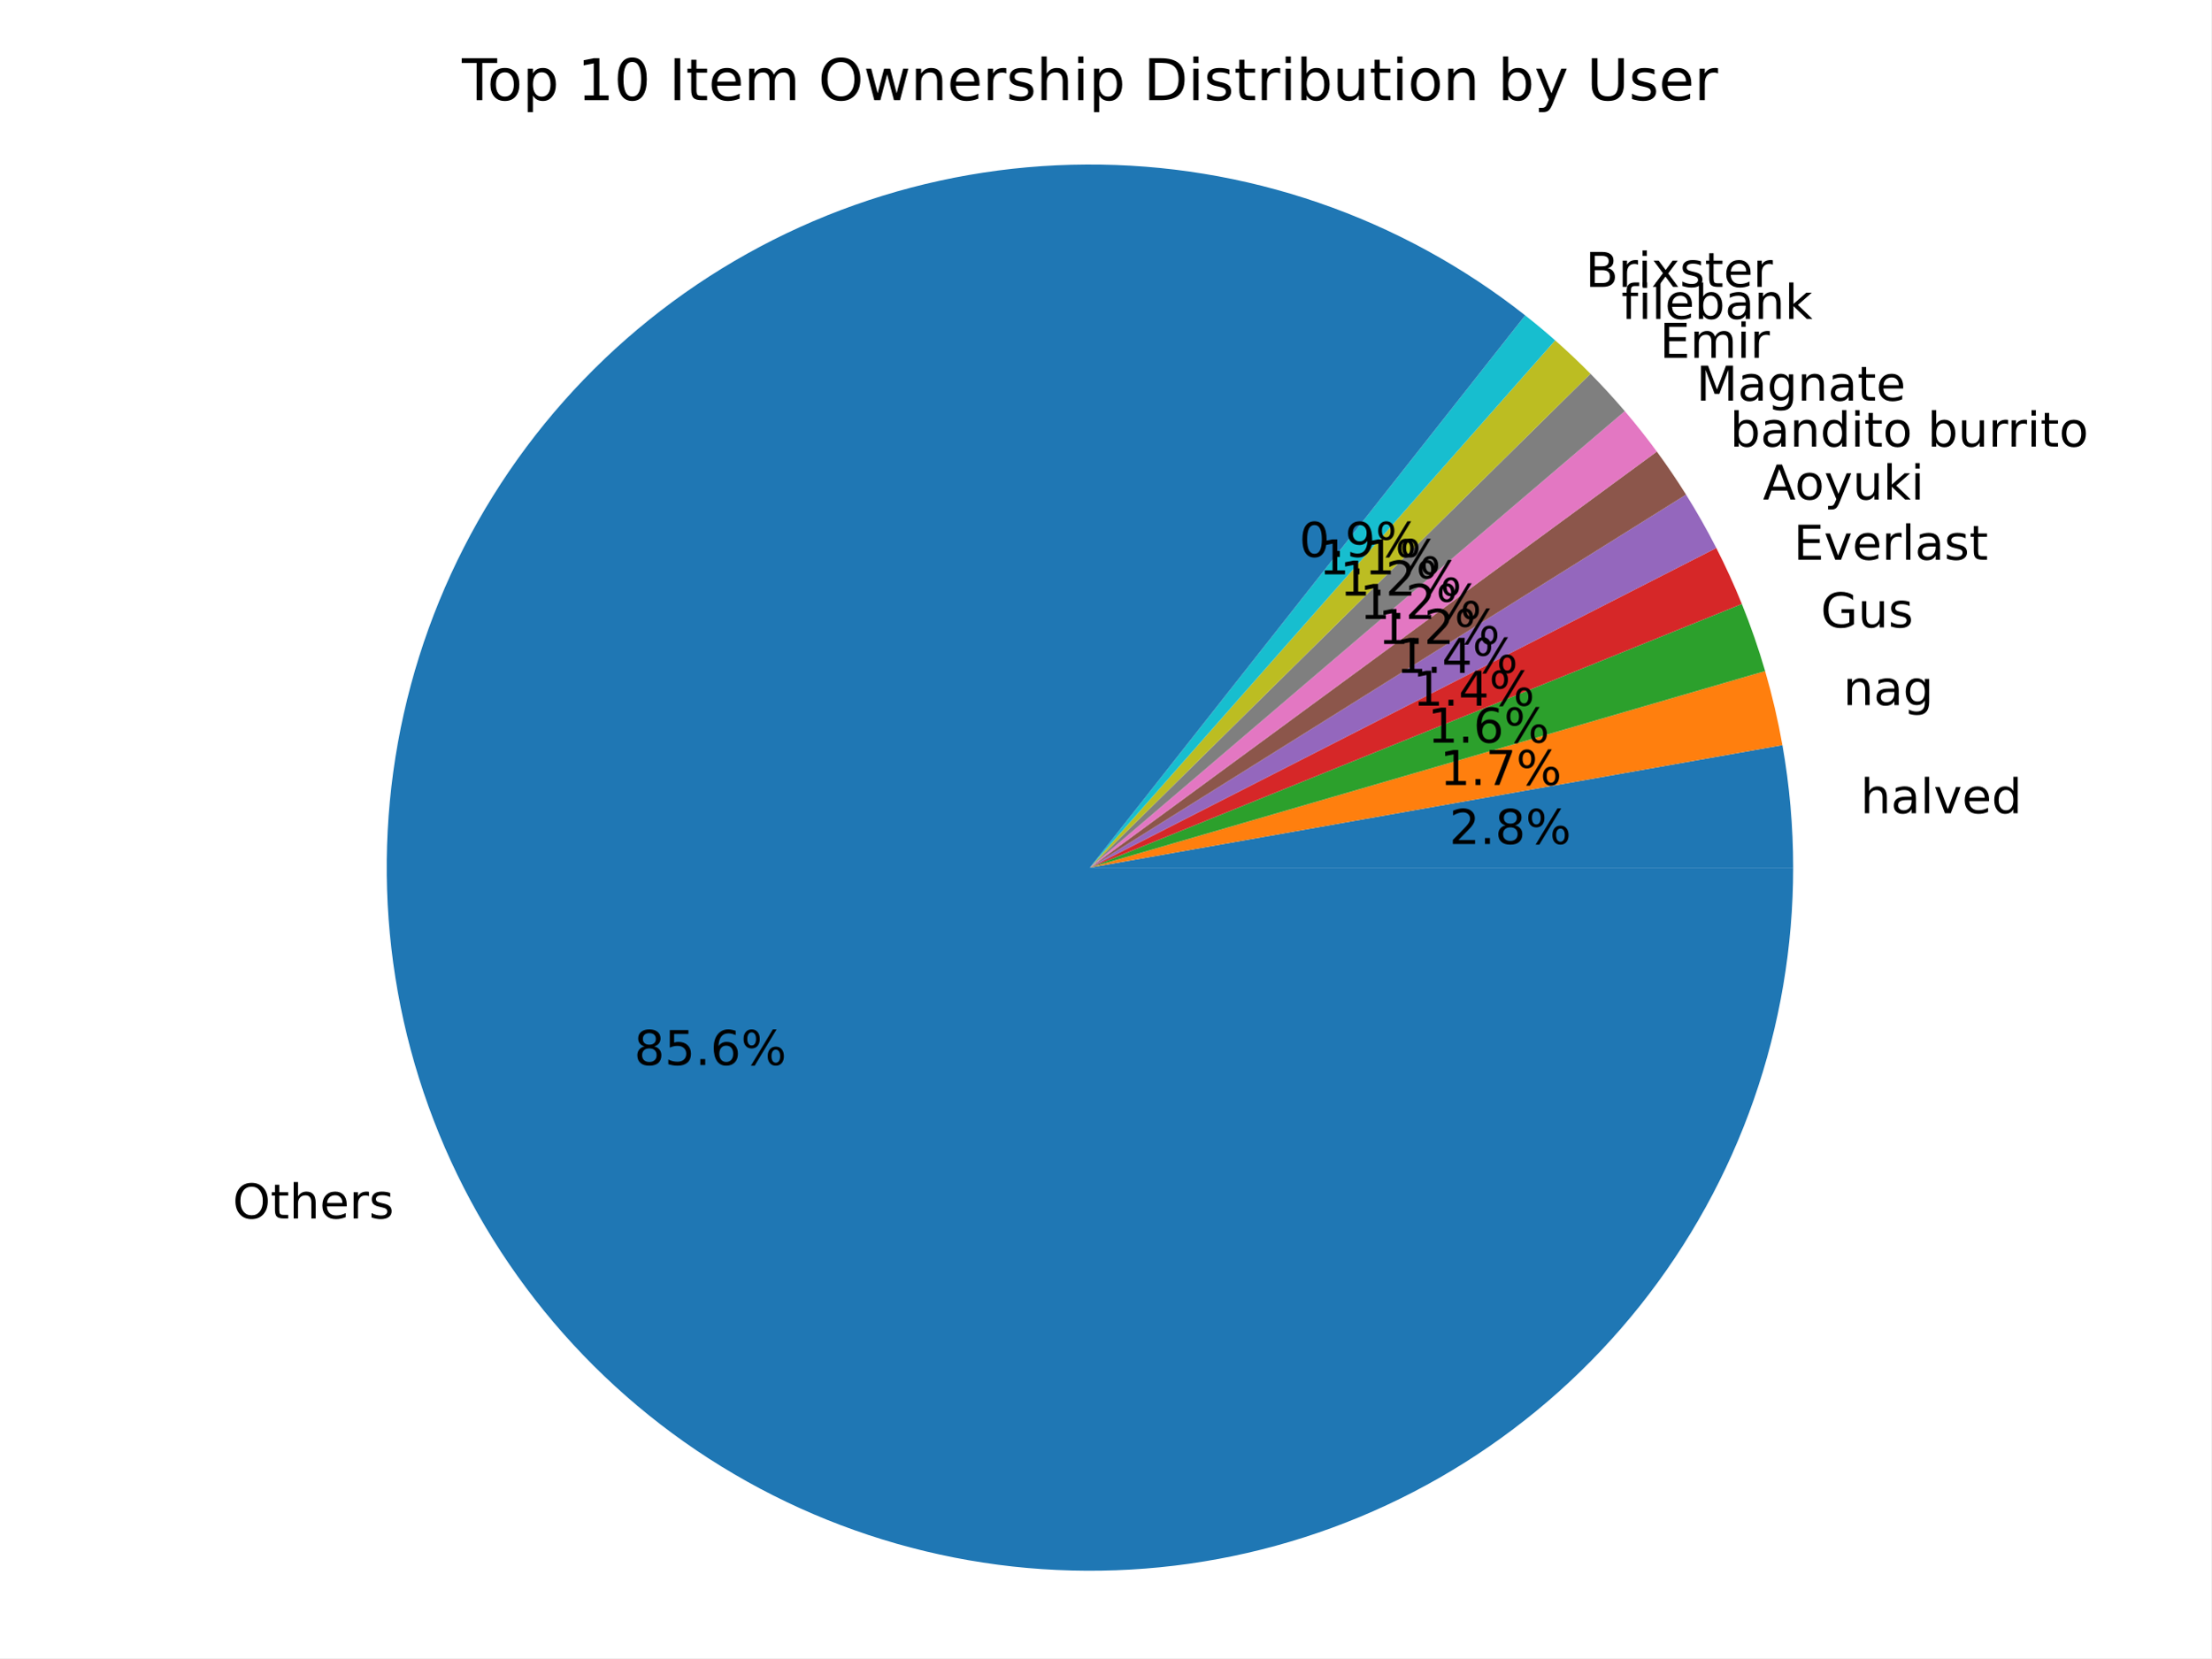
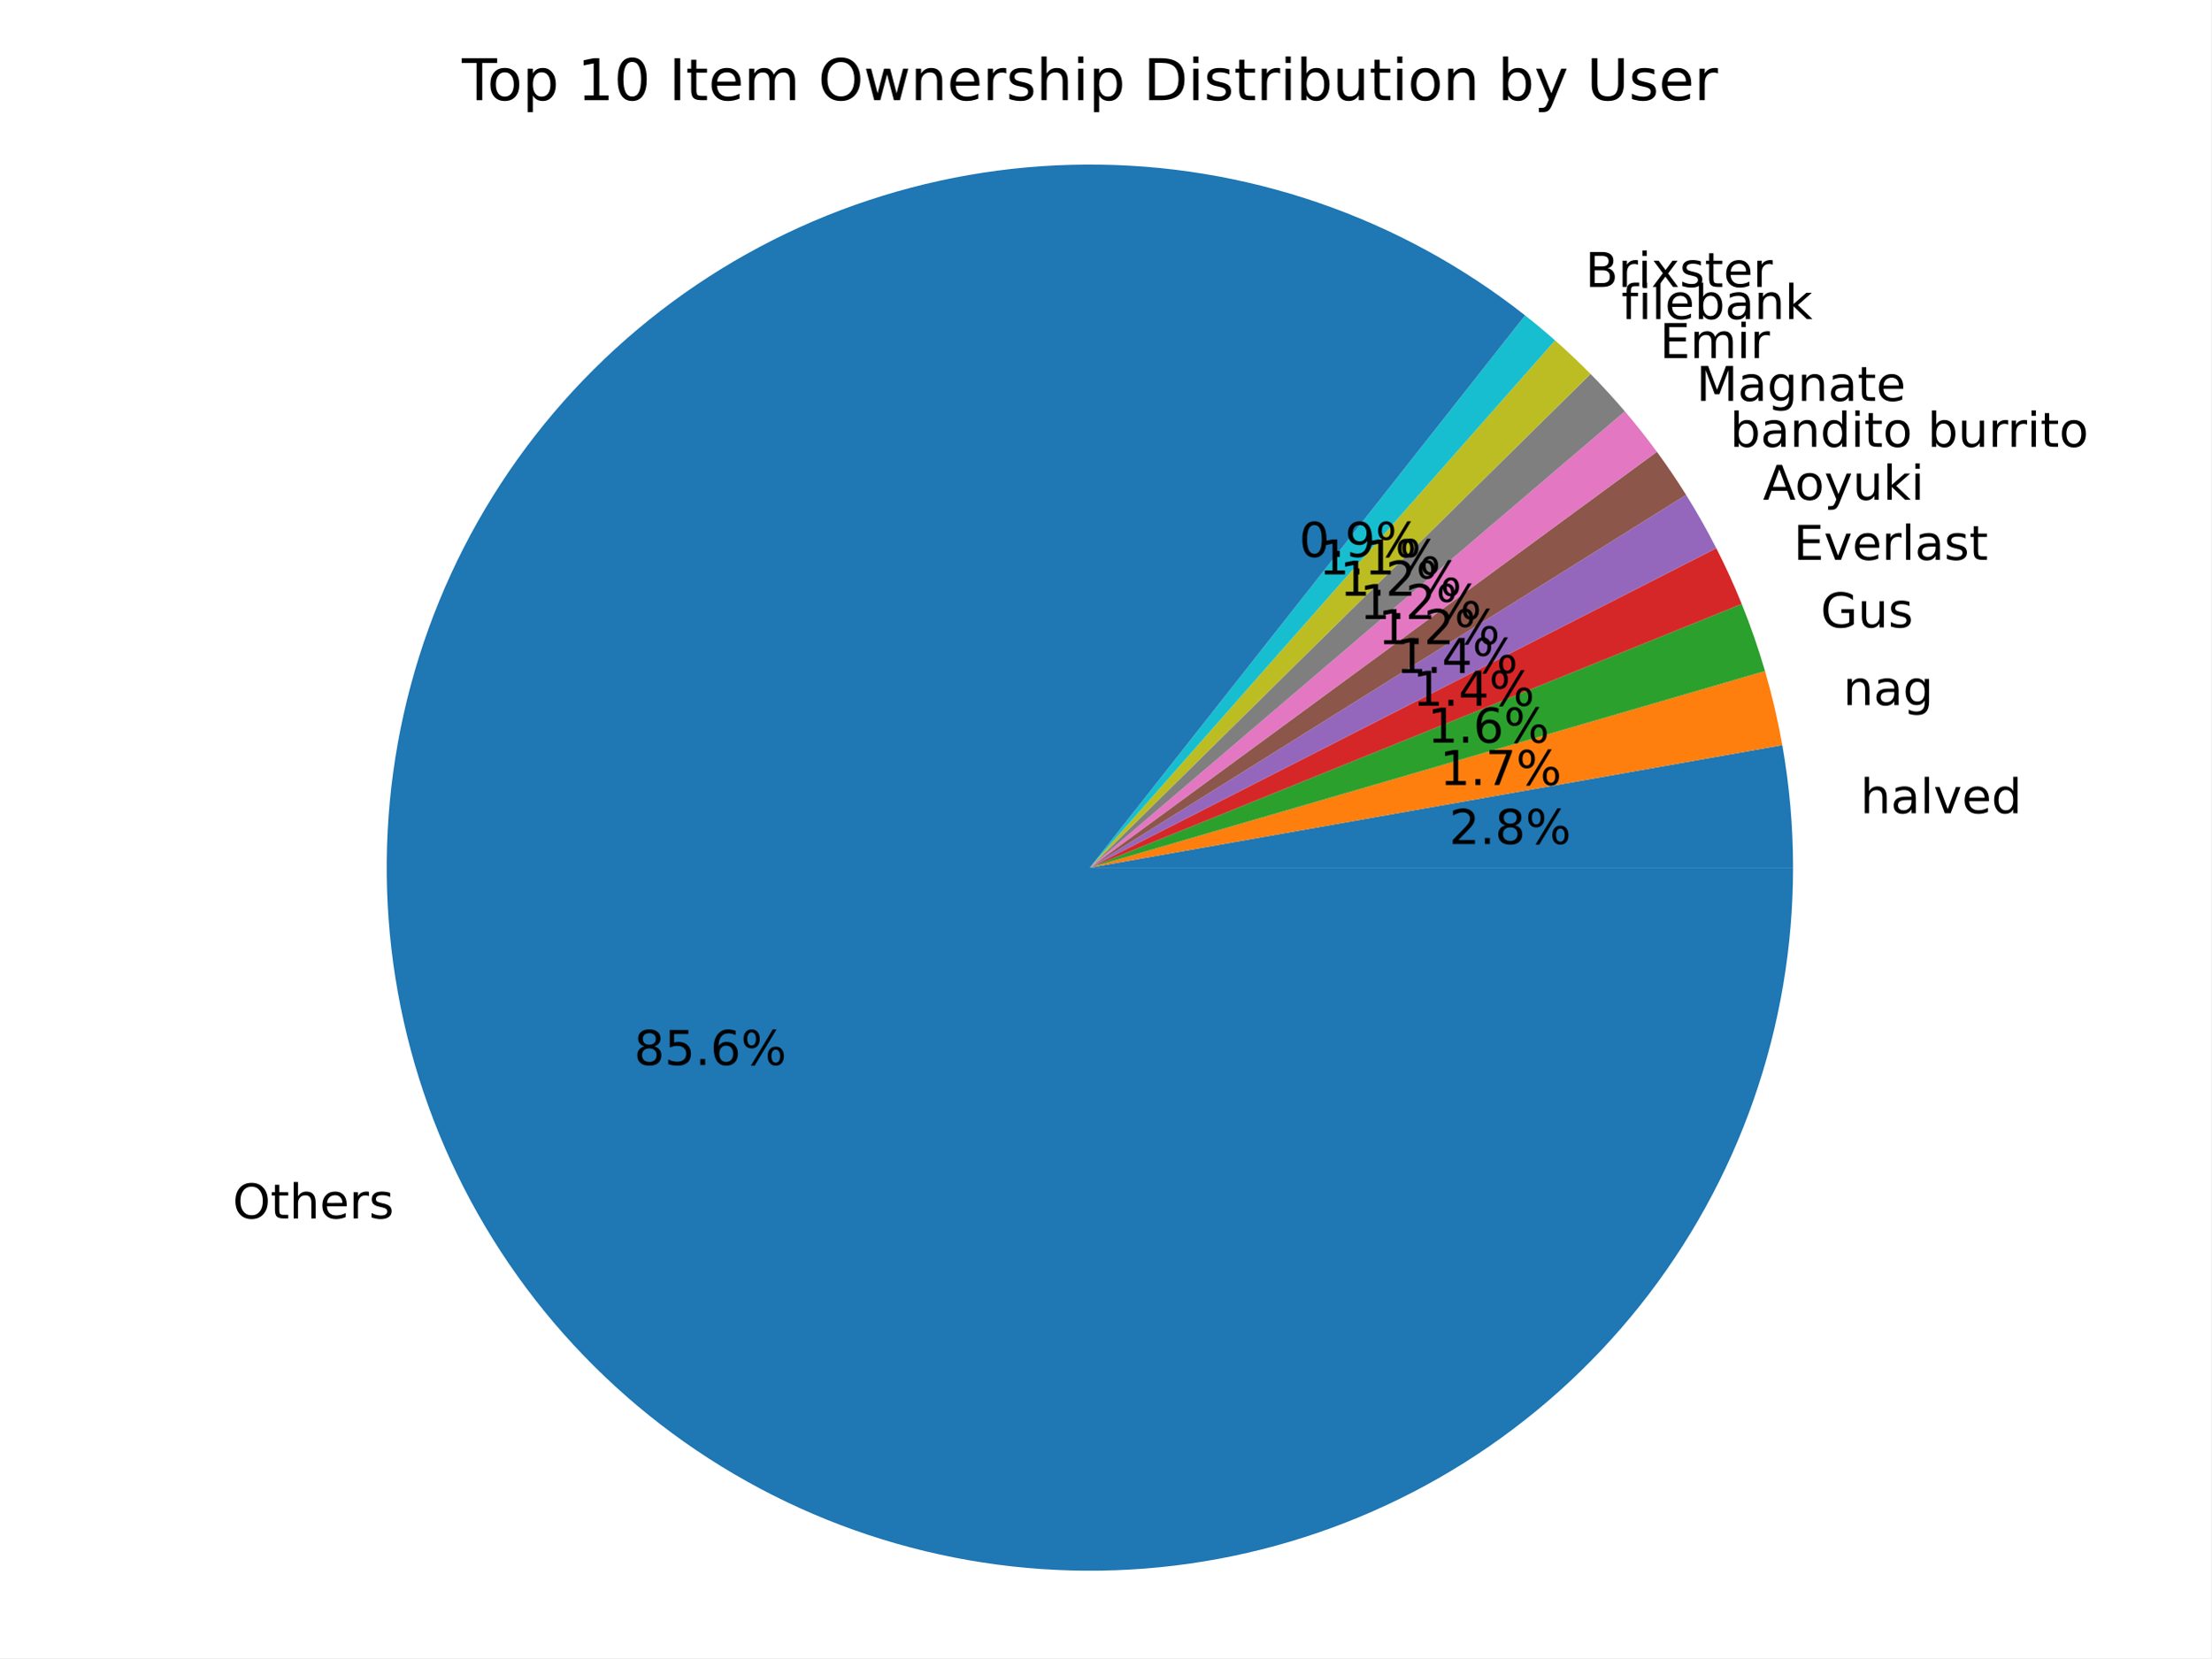
<svg xmlns="http://www.w3.org/2000/svg" xmlns:xlink="http://www.w3.org/1999/xlink" width="460.8pt" height="345.6pt" viewBox="0 0 460.8 345.6" version="1.1">
  <defs>
    <style type="text/css">*{stroke-linejoin: round; stroke-linecap: butt}</style>
  </defs>
  <g id="figure_1">
    <g id="patch_1">
      <path d="M 0 345.6  L 460.8 345.6  L 460.8 0  L 0 0  z " style="fill: #ffffff" />
    </g>
    <g id="axes_1">
      <g id="patch_2">
-         <path d="M 373.702 180.84  C 373.702 176.562 373.514 172.285 373.14 168.023  C 372.766 163.762 372.205 159.518 371.46 155.305  L 227.145 180.84  z " style="fill: #1f77b4" />
+         <path d="M 373.679 180.84  C 373.679 176.562 373.492 172.286 373.118 168.024  C 372.744 163.763 372.183 159.519 371.438 155.307  L 227.132 180.84  z " style="fill: #1f77b4" />
      </g>
      <g id="patch_3">
-         <path d="M 371.46 155.305  C 370.999 152.702 370.469 150.112 369.868 147.538  C 369.267 144.964 368.597 142.407 367.858 139.869  L 227.145 180.84  z " style="fill: #ff7f0e" />
+         <path d="M 371.438 155.307  C 370.977 152.704 370.446 150.114 369.846 147.54  C 369.245 144.966 368.575 142.409 367.836 139.871  L 227.132 180.84  z " style="fill: #ff7f0e" />
      </g>
      <g id="patch_4">
-         <path d="M 367.858 139.869  C 367.168 137.498 366.418 135.145 365.608 132.812  C 364.799 130.479 363.931 128.167 363.005 125.878  L 227.145 180.84  z " style="fill: #2ca02c" />
+         <path d="M 367.836 139.871  C 367.146 137.501 366.396 135.148 365.587 132.815  C 364.778 130.482 363.91 128.17 362.984 125.881  L 227.132 180.84  z " style="fill: #2ca02c" />
      </g>
      <g id="patch_5">
-         <path d="M 363.005 125.878  C 362.203 123.895 361.358 121.93 360.469 119.984  C 359.581 118.038 358.651 116.112 357.678 114.207  L 227.145 180.84  z " style="fill: #d62728" />
+         <path d="M 362.984 125.881  C 362.185 123.907 361.343 121.95 360.459 120.012  C 359.575 118.074 358.648 116.155 357.681 114.258  L 227.132 180.84  z " style="fill: #d62728" />
      </g>
      <g id="patch_6">
-         <path d="M 357.678 114.207  C 356.71 112.31 355.7 110.434 354.65 108.581  C 353.599 106.727 352.509 104.897 351.379 103.091  L 227.145 180.84  z " style="fill: #9467bd" />
+         <path d="M 357.681 114.258  C 356.713 112.36 355.704 110.484 354.654 108.63  C 353.605 106.777 352.515 104.946 351.385 103.14  L 227.132 180.84  z " style="fill: #9467bd" />
      </g>
      <g id="patch_7">
-         <path d="M 351.379 103.091  C 350.419 101.558 349.431 100.043 348.416 98.547  C 347.401 97.05 346.357 95.573 345.287 94.115  L 227.145 180.84  z " style="fill: #8c564b" />
+         <path d="M 351.385 103.14  C 350.427 101.607 349.439 100.092 348.425 98.595  C 347.41 97.098 346.367 95.62 345.298 94.162  L 227.132 180.84  z " style="fill: #8c564b" />
      </g>
      <g id="patch_8">
-         <path d="M 345.287 94.115  C 344.227 92.671 343.141 91.247 342.029 89.843  C 340.917 88.439 339.779 87.055 338.616 85.693  L 227.145 180.84  z " style="fill: #e377c2" />
+         <path d="M 345.298 94.162  C 344.238 92.718 343.153 91.294 342.041 89.889  C 340.929 88.485 339.792 87.101 338.63 85.738  L 227.132 180.84  z " style="fill: #e377c2" />
      </g>
      <g id="patch_9">
-         <path d="M 338.616 85.693  C 337.47 84.35 336.3 83.029 335.107 81.729  C 333.913 80.428 332.696 79.15 331.456 77.894  L 227.145 180.84  z " style="fill: #7f7f7f" />
+         <path d="M 338.63 85.738  C 337.485 84.396 336.315 83.074 335.122 81.773  C 333.929 80.473 332.713 79.194 331.473 77.937  L 227.132 180.84  z " style="fill: #7f7f7f" />
      </g>
      <g id="patch_10">
-         <path d="M 331.456 77.894  C 330.272 76.693 329.066 75.513 327.84 74.354  C 326.615 73.195 325.369 72.058 324.105 70.942  L 227.145 180.84  z " style="fill: #bcbd22" />
+         <path d="M 331.473 77.937  C 330.283 76.73 329.072 75.544 327.84 74.379  C 326.608 73.214 325.357 72.07 324.085 70.948  L 227.132 180.84  z " style="fill: #bcbd22" />
      </g>
      <g id="patch_11">
-         <path d="M 324.105 70.942  C 323.087 70.044 322.058 69.161 321.016 68.292  C 319.975 67.424 318.921 66.569 317.856 65.73  L 227.145 180.84  z " style="fill: #17becf" />
+         <path d="M 324.085 70.948  C 323.068 70.051 322.039 69.168 320.997 68.299  C 319.956 67.431 318.902 66.576 317.837 65.737  L 227.132 180.84  z " style="fill: #17becf" />
      </g>
      <g id="patch_12">
-         <path d="M 317.856 65.73  C 304.924 55.539 290.367 47.6 274.797 42.247  C 259.227 36.893 242.866 34.202 226.402 34.285  C 209.938 34.369 193.604 37.226 178.09 42.737  C 162.575 48.248 148.099 56.335 135.271 66.656  C 122.444 76.977 111.447 89.387 102.743 103.362  C 94.039 117.338 87.752 132.681 84.146 148.746  C 80.54 164.811 79.668 181.369 81.565 197.724  C 83.461 214.079 88.101 229.998 95.287 244.811  C 102.474 259.624 112.106 273.121 123.777 284.734  C 135.449 296.346 148.994 305.909 163.844 313.021  C 178.693 320.132 194.636 324.691 211 326.504  C 227.364 328.318 243.918 327.361 259.964 323.675  C 276.01 319.988 291.321 313.623 305.253 304.848  C 319.184 296.073 331.538 285.013 341.794 272.133  C 352.05 259.253 360.063 244.737 365.495 229.194  C 370.927 213.652 373.702 197.304 373.702 180.84  L 227.145 180.84  z " style="fill: #1f77b4" />
+         <path d="M 317.837 65.737  C 304.906 55.547 290.35 47.608 274.781 42.255  C 259.212 36.902 242.852 34.211 226.389 34.294  C 209.925 34.378 193.593 37.235 178.079 42.746  C 162.566 48.257 148.091 56.342 135.264 66.663  C 122.437 76.984 111.44 89.392 102.737 103.367  C 94.033 117.342 87.747 132.684 84.142 148.748  C 80.536 164.812 79.664 181.369 81.56 197.723  C 83.457 214.077 88.096 229.995 95.282 244.807  C 102.468 259.619 112.099 273.115 123.77 284.727  C 135.441 296.339 148.986 305.902 163.835 313.013  C 178.683 320.124 194.624 324.682 210.988 326.495  C 227.351 328.309 243.903 327.352 259.949 323.666  C 275.994 319.979 291.304 313.615 305.235 304.84  C 319.165 296.066 331.518 285.007 341.773 272.128  C 352.029 259.249 360.041 244.733 365.473 229.191  C 370.905 213.65 373.679 197.303 373.679 180.84  L 227.132 180.84  z " style="fill: #1f77b4" />
      </g>
      <g id="matplotlib.axis_1" />
      <g id="matplotlib.axis_2" />
      <g id="text_1">
-         <g transform="translate(387.7396 169.5012) scale(0.1 -0.1)">
+         <g transform="translate(387.7164 169.5021) scale(0.1 -0.1)">
          <defs>
            <path id="DejaVuSans-68" d="M 3513 2113  L 3513 0  L 2938 0  L 2938 2094  Q 2938 2591 2744 2837  Q 2550 3084 2163 3084  Q 1697 3084 1428 2787  Q 1159 2491 1159 1978  L 1159 0  L 581 0  L 581 4863  L 1159 4863  L 1159 2956  Q 1366 3272 1645 3428  Q 1925 3584 2291 3584  Q 2894 3584 3203 3211  Q 3513 2838 3513 2113  z " transform="scale(0.015625)" />
            <path id="DejaVuSans-61" d="M 2194 1759  Q 1497 1759 1228 1600  Q 959 1441 959 1056  Q 959 750 1161 570  Q 1363 391 1709 391  Q 2188 391 2477 730  Q 2766 1069 2766 1631  L 2766 1759  L 2194 1759  z M 3341 1997  L 3341 0  L 2766 0  L 2766 531  Q 2569 213 2275 61  Q 1981 -91 1556 -91  Q 1019 -91 701 211  Q 384 513 384 1019  Q 384 1609 779 1909  Q 1175 2209 1959 2209  L 2766 2209  L 2766 2266  Q 2766 2663 2505 2880  Q 2244 3097 1772 3097  Q 1472 3097 1187 3025  Q 903 2953 641 2809  L 641 3341  Q 956 3463 1253 3523  Q 1550 3584 1831 3584  Q 2591 3584 2966 3190  Q 3341 2797 3341 1997  z " transform="scale(0.015625)" />
            <path id="DejaVuSans-6c" d="M 603 4863  L 1178 4863  L 1178 0  L 603 0  L 603 4863  z " transform="scale(0.015625)" />
            <path id="DejaVuSans-76" d="M 191 3500  L 800 3500  L 1894 563  L 2988 3500  L 3597 3500  L 2284 0  L 1503 0  L 191 3500  z " transform="scale(0.015625)" />
            <path id="DejaVuSans-65" d="M 3597 1894  L 3597 1613  L 953 1613  Q 991 1019 1311 708  Q 1631 397 2203 397  Q 2534 397 2845 478  Q 3156 559 3463 722  L 3463 178  Q 3153 47 2828 -22  Q 2503 -91 2169 -91  Q 1331 -91 842 396  Q 353 884 353 1716  Q 353 2575 817 3079  Q 1281 3584 2069 3584  Q 2775 3584 3186 3129  Q 3597 2675 3597 1894  z M 3022 2063  Q 3016 2534 2758 2815  Q 2500 3097 2075 3097  Q 1594 3097 1305 2825  Q 1016 2553 972 2059  L 3022 2063  z " transform="scale(0.015625)" />
            <path id="DejaVuSans-64" d="M 2906 2969  L 2906 4863  L 3481 4863  L 3481 0  L 2906 0  L 2906 525  Q 2725 213 2448 61  Q 2172 -91 1784 -91  Q 1150 -91 751 415  Q 353 922 353 1747  Q 353 2572 751 3078  Q 1150 3584 1784 3584  Q 2172 3584 2448 3432  Q 2725 3281 2906 2969  z M 947 1747  Q 947 1113 1208 752  Q 1469 391 1925 391  Q 2381 391 2643 752  Q 2906 1113 2906 1747  Q 2906 2381 2643 2742  Q 2381 3103 1925 3103  Q 1469 3103 1208 2742  Q 947 2381 947 1747  z " transform="scale(0.015625)" />
          </defs>
          <use xlink:href="#DejaVuSans-68" />
          <use xlink:href="#DejaVuSans-61" transform="translate(63.37891 0)" />
          <use xlink:href="#DejaVuSans-6c" transform="translate(124.6582 0)" />
          <use xlink:href="#DejaVuSans-76" transform="translate(152.4414 0)" />
          <use xlink:href="#DejaVuSans-65" transform="translate(211.6211 0)" />
          <use xlink:href="#DejaVuSans-64" transform="translate(273.1445 0)" />
        </g>
      </g>
      <g id="text_2">
-         <g transform="translate(302.0398 175.9095) scale(0.1 -0.1)">
+         <g transform="translate(302.0211 175.9099) scale(0.1 -0.1)">
          <defs>
            <path id="DejaVuSans-32" d="M 1228 531  L 3431 531  L 3431 0  L 469 0  L 469 531  Q 828 903 1448 1529  Q 2069 2156 2228 2338  Q 2531 2678 2651 2914  Q 2772 3150 2772 3378  Q 2772 3750 2511 3984  Q 2250 4219 1831 4219  Q 1534 4219 1204 4116  Q 875 4013 500 3803  L 500 4441  Q 881 4594 1212 4672  Q 1544 4750 1819 4750  Q 2544 4750 2975 4387  Q 3406 4025 3406 3419  Q 3406 3131 3298 2873  Q 3191 2616 2906 2266  Q 2828 2175 2409 1742  Q 1991 1309 1228 531  z " transform="scale(0.015625)" />
            <path id="DejaVuSans-2e" d="M 684 794  L 1344 794  L 1344 0  L 684 0  L 684 794  z " transform="scale(0.015625)" />
            <path id="DejaVuSans-38" d="M 2034 2216  Q 1584 2216 1326 1975  Q 1069 1734 1069 1313  Q 1069 891 1326 650  Q 1584 409 2034 409  Q 2484 409 2743 651  Q 3003 894 3003 1313  Q 3003 1734 2745 1975  Q 2488 2216 2034 2216  z M 1403 2484  Q 997 2584 770 2862  Q 544 3141 544 3541  Q 544 4100 942 4425  Q 1341 4750 2034 4750  Q 2731 4750 3128 4425  Q 3525 4100 3525 3541  Q 3525 3141 3298 2862  Q 3072 2584 2669 2484  Q 3125 2378 3379 2068  Q 3634 1759 3634 1313  Q 3634 634 3220 271  Q 2806 -91 2034 -91  Q 1263 -91 848 271  Q 434 634 434 1313  Q 434 1759 690 2068  Q 947 2378 1403 2484  z M 1172 3481  Q 1172 3119 1398 2916  Q 1625 2713 2034 2713  Q 2441 2713 2670 2916  Q 2900 3119 2900 3481  Q 2900 3844 2670 4047  Q 2441 4250 2034 4250  Q 1625 4250 1398 4047  Q 1172 3844 1172 3481  z " transform="scale(0.015625)" />
            <path id="DejaVuSans-25" d="M 4653 2053  Q 4381 2053 4226 1822  Q 4072 1591 4072 1178  Q 4072 772 4226 539  Q 4381 306 4653 306  Q 4919 306 5073 539  Q 5228 772 5228 1178  Q 5228 1588 5073 1820  Q 4919 2053 4653 2053  z M 4653 2450  Q 5147 2450 5437 2106  Q 5728 1763 5728 1178  Q 5728 594 5436 251  Q 5144 -91 4653 -91  Q 4153 -91 3862 251  Q 3572 594 3572 1178  Q 3572 1766 3864 2108  Q 4156 2450 4653 2450  z M 1428 4353  Q 1159 4353 1004 4120  Q 850 3888 850 3481  Q 850 3069 1003 2837  Q 1156 2606 1428 2606  Q 1700 2606 1854 2837  Q 2009 3069 2009 3481  Q 2009 3884 1853 4118  Q 1697 4353 1428 4353  z M 4250 4750  L 4750 4750  L 1831 -91  L 1331 -91  L 4250 4750  z M 1428 4750  Q 1922 4750 2215 4408  Q 2509 4066 2509 3481  Q 2509 2891 2217 2550  Q 1925 2209 1428 2209  Q 931 2209 642 2551  Q 353 2894 353 3481  Q 353 4063 643 4406  Q 934 4750 1428 4750  z " transform="scale(0.015625)" />
          </defs>
          <use xlink:href="#DejaVuSans-32" />
          <use xlink:href="#DejaVuSans-2e" transform="translate(63.62305 0)" />
          <use xlink:href="#DejaVuSans-38" transform="translate(95.41016 0)" />
          <use xlink:href="#DejaVuSans-25" transform="translate(159.0332 0)" />
        </g>
      </g>
      <g id="text_3">
-         <g transform="translate(384.1402 146.9675) scale(0.1 -0.1)">
+         <g transform="translate(384.1172 146.9698) scale(0.1 -0.1)">
          <defs>
            <path id="DejaVuSans-6e" d="M 3513 2113  L 3513 0  L 2938 0  L 2938 2094  Q 2938 2591 2744 2837  Q 2550 3084 2163 3084  Q 1697 3084 1428 2787  Q 1159 2491 1159 1978  L 1159 0  L 581 0  L 581 3500  L 1159 3500  L 1159 2956  Q 1366 3272 1645 3428  Q 1925 3584 2291 3584  Q 2894 3584 3203 3211  Q 3513 2838 3513 2113  z " transform="scale(0.015625)" />
            <path id="DejaVuSans-67" d="M 2906 1791  Q 2906 2416 2648 2759  Q 2391 3103 1925 3103  Q 1463 3103 1205 2759  Q 947 2416 947 1791  Q 947 1169 1205 825  Q 1463 481 1925 481  Q 2391 481 2648 825  Q 2906 1169 2906 1791  z M 3481 434  Q 3481 -459 3084 -895  Q 2688 -1331 1869 -1331  Q 1566 -1331 1297 -1286  Q 1028 -1241 775 -1147  L 775 -588  Q 1028 -725 1275 -790  Q 1522 -856 1778 -856  Q 2344 -856 2625 -561  Q 2906 -266 2906 331  L 2906 616  Q 2728 306 2450 153  Q 2172 0 1784 0  Q 1141 0 747 490  Q 353 981 353 1791  Q 353 2603 747 3093  Q 1141 3584 1784 3584  Q 2172 3584 2450 3431  Q 2728 3278 2906 2969  L 2906 3500  L 3481 3500  L 3481 434  z " transform="scale(0.015625)" />
          </defs>
          <use xlink:href="#DejaVuSans-6e" />
          <use xlink:href="#DejaVuSans-61" transform="translate(63.37891 0)" />
          <use xlink:href="#DejaVuSans-67" transform="translate(124.6582 0)" />
        </g>
      </g>
      <g id="text_4">
-         <g transform="translate(300.0765 163.6184) scale(0.1 -0.1)">
+         <g transform="translate(300.0579 163.6196) scale(0.1 -0.1)">
          <defs>
            <path id="DejaVuSans-31" d="M 794 531  L 1825 531  L 1825 4091  L 703 3866  L 703 4441  L 1819 4666  L 2450 4666  L 2450 531  L 3481 531  L 3481 0  L 794 0  L 794 531  z " transform="scale(0.015625)" />
            <path id="DejaVuSans-37" d="M 525 4666  L 3525 4666  L 3525 4397  L 1831 0  L 1172 0  L 2766 4134  L 525 4134  L 525 4666  z " transform="scale(0.015625)" />
          </defs>
          <use xlink:href="#DejaVuSans-31" />
          <use xlink:href="#DejaVuSans-2e" transform="translate(63.62305 0)" />
          <use xlink:href="#DejaVuSans-37" transform="translate(95.41016 0)" />
          <use xlink:href="#DejaVuSans-25" transform="translate(159.0332 0)" />
        </g>
      </g>
      <g id="text_5">
-         <g transform="translate(379.4548 130.7686) scale(0.1 -0.1)">
+         <g transform="translate(379.4322 130.7718) scale(0.1 -0.1)">
          <defs>
            <path id="DejaVuSans-47" d="M 3809 666  L 3809 1919  L 2778 1919  L 2778 2438  L 4434 2438  L 4434 434  Q 4069 175 3628 42  Q 3188 -91 2688 -91  Q 1594 -91 976 548  Q 359 1188 359 2328  Q 359 3472 976 4111  Q 1594 4750 2688 4750  Q 3144 4750 3555 4637  Q 3966 4525 4313 4306  L 4313 3634  Q 3963 3931 3569 4081  Q 3175 4231 2741 4231  Q 1884 4231 1454 3753  Q 1025 3275 1025 2328  Q 1025 1384 1454 906  Q 1884 428 2741 428  Q 3075 428 3337 486  Q 3600 544 3809 666  z " transform="scale(0.015625)" />
            <path id="DejaVuSans-75" d="M 544 1381  L 544 3500  L 1119 3500  L 1119 1403  Q 1119 906 1312 657  Q 1506 409 1894 409  Q 2359 409 2629 706  Q 2900 1003 2900 1516  L 2900 3500  L 3475 3500  L 3475 0  L 2900 0  L 2900 538  Q 2691 219 2414 64  Q 2138 -91 1772 -91  Q 1169 -91 856 284  Q 544 659 544 1381  z M 1991 3584  L 1991 3584  z " transform="scale(0.015625)" />
            <path id="DejaVuSans-73" d="M 2834 3397  L 2834 2853  Q 2591 2978 2328 3040  Q 2066 3103 1784 3103  Q 1356 3103 1142 2972  Q 928 2841 928 2578  Q 928 2378 1081 2264  Q 1234 2150 1697 2047  L 1894 2003  Q 2506 1872 2764 1633  Q 3022 1394 3022 966  Q 3022 478 2636 193  Q 2250 -91 1575 -91  Q 1294 -91 989 -36  Q 684 19 347 128  L 347 722  Q 666 556 975 473  Q 1284 391 1588 391  Q 1994 391 2212 530  Q 2431 669 2431 922  Q 2431 1156 2273 1281  Q 2116 1406 1581 1522  L 1381 1569  Q 847 1681 609 1914  Q 372 2147 372 2553  Q 372 3047 722 3315  Q 1072 3584 1716 3584  Q 2034 3584 2315 3537  Q 2597 3491 2834 3397  z " transform="scale(0.015625)" />
          </defs>
          <use xlink:href="#DejaVuSans-47" />
          <use xlink:href="#DejaVuSans-75" transform="translate(77.49023 0)" />
          <use xlink:href="#DejaVuSans-73" transform="translate(140.8691 0)" />
        </g>
      </g>
      <g id="text_6">
-         <g transform="translate(297.5208 154.7826) scale(0.1 -0.1)">
+         <g transform="translate(297.5024 154.7843) scale(0.1 -0.1)">
          <defs>
            <path id="DejaVuSans-36" d="M 2113 2584  Q 1688 2584 1439 2293  Q 1191 2003 1191 1497  Q 1191 994 1439 701  Q 1688 409 2113 409  Q 2538 409 2786 701  Q 3034 994 3034 1497  Q 3034 2003 2786 2293  Q 2538 2584 2113 2584  z M 3366 4563  L 3366 3988  Q 3128 4100 2886 4159  Q 2644 4219 2406 4219  Q 1781 4219 1451 3797  Q 1122 3375 1075 2522  Q 1259 2794 1537 2939  Q 1816 3084 2150 3084  Q 2853 3084 3261 2657  Q 3669 2231 3669 1497  Q 3669 778 3244 343  Q 2819 -91 2113 -91  Q 1303 -91 875 529  Q 447 1150 447 2328  Q 447 3434 972 4092  Q 1497 4750 2381 4750  Q 2619 4750 2861 4703  Q 3103 4656 3366 4563  z " transform="scale(0.015625)" />
          </defs>
          <use xlink:href="#DejaVuSans-31" />
          <use xlink:href="#DejaVuSans-2e" transform="translate(63.62305 0)" />
          <use xlink:href="#DejaVuSans-36" transform="translate(95.41016 0)" />
          <use xlink:href="#DejaVuSans-25" transform="translate(159.0332 0)" />
        </g>
      </g>
      <g id="text_7">
-         <g transform="translate(373.8018 116.6579) scale(0.1 -0.1)">
+         <g transform="translate(373.7914 116.6882) scale(0.1 -0.1)">
          <defs>
            <path id="DejaVuSans-45" d="M 628 4666  L 3578 4666  L 3578 4134  L 1259 4134  L 1259 2753  L 3481 2753  L 3481 2222  L 1259 2222  L 1259 531  L 3634 531  L 3634 0  L 628 0  L 628 4666  z " transform="scale(0.015625)" />
            <path id="DejaVuSans-72" d="M 2631 2963  Q 2534 3019 2420 3045  Q 2306 3072 2169 3072  Q 1681 3072 1420 2755  Q 1159 2438 1159 1844  L 1159 0  L 581 0  L 581 3500  L 1159 3500  L 1159 2956  Q 1341 3275 1631 3429  Q 1922 3584 2338 3584  Q 2397 3584 2469 3576  Q 2541 3569 2628 3553  L 2631 2963  z " transform="scale(0.015625)" />
            <path id="DejaVuSans-74" d="M 1172 4494  L 1172 3500  L 2356 3500  L 2356 3053  L 1172 3053  L 1172 1153  Q 1172 725 1289 603  Q 1406 481 1766 481  L 2356 481  L 2356 0  L 1766 0  Q 1100 0 847 248  Q 594 497 594 1153  L 594 3053  L 172 3053  L 172 3500  L 594 3500  L 594 4494  L 1172 4494  z " transform="scale(0.015625)" />
          </defs>
          <use xlink:href="#DejaVuSans-45" />
          <use xlink:href="#DejaVuSans-76" transform="translate(63.18359 0)" />
          <use xlink:href="#DejaVuSans-65" transform="translate(122.3633 0)" />
          <use xlink:href="#DejaVuSans-72" transform="translate(183.8867 0)" />
          <use xlink:href="#DejaVuSans-6c" transform="translate(225 0)" />
          <use xlink:href="#DejaVuSans-61" transform="translate(252.7832 0)" />
          <use xlink:href="#DejaVuSans-73" transform="translate(314.0625 0)" />
          <use xlink:href="#DejaVuSans-74" transform="translate(366.1621 0)" />
        </g>
      </g>
      <g id="text_8">
-         <g transform="translate(294.4374 147.0859) scale(0.1 -0.1)">
+         <g transform="translate(294.4256 147.1024) scale(0.1 -0.1)">
          <defs>
            <path id="DejaVuSans-34" d="M 2419 4116  L 825 1625  L 2419 1625  L 2419 4116  z M 2253 4666  L 3047 4666  L 3047 1625  L 3713 1625  L 3713 1100  L 3047 1100  L 3047 0  L 2419 0  L 2419 1100  L 313 1100  L 313 1709  L 2253 4666  z " transform="scale(0.015625)" />
          </defs>
          <use xlink:href="#DejaVuSans-31" />
          <use xlink:href="#DejaVuSans-2e" transform="translate(63.62305 0)" />
          <use xlink:href="#DejaVuSans-34" transform="translate(95.41016 0)" />
          <use xlink:href="#DejaVuSans-25" transform="translate(159.0332 0)" />
        </g>
      </g>
      <g id="text_9">
-         <g transform="translate(367.4 104.1141) scale(0.1 -0.1)">
+         <g transform="translate(367.4064 104.1689) scale(0.1 -0.1)">
          <defs>
            <path id="DejaVuSans-41" d="M 2188 4044  L 1331 1722  L 3047 1722  L 2188 4044  z M 1831 4666  L 2547 4666  L 4325 0  L 3669 0  L 3244 1197  L 1141 1197  L 716 0  L 50 0  L 1831 4666  z " transform="scale(0.015625)" />
            <path id="DejaVuSans-6f" d="M 1959 3097  Q 1497 3097 1228 2736  Q 959 2375 959 1747  Q 959 1119 1226 758  Q 1494 397 1959 397  Q 2419 397 2687 759  Q 2956 1122 2956 1747  Q 2956 2369 2687 2733  Q 2419 3097 1959 3097  z M 1959 3584  Q 2709 3584 3137 3096  Q 3566 2609 3566 1747  Q 3566 888 3137 398  Q 2709 -91 1959 -91  Q 1206 -91 779 398  Q 353 888 353 1747  Q 353 2609 779 3096  Q 1206 3584 1959 3584  z " transform="scale(0.015625)" />
            <path id="DejaVuSans-79" d="M 2059 -325  Q 1816 -950 1584 -1140  Q 1353 -1331 966 -1331  L 506 -1331  L 506 -850  L 844 -850  Q 1081 -850 1212 -737  Q 1344 -625 1503 -206  L 1606 56  L 191 3500  L 800 3500  L 1894 763  L 2988 3500  L 3597 3500  L 2059 -325  z " transform="scale(0.015625)" />
            <path id="DejaVuSans-6b" d="M 581 4863  L 1159 4863  L 1159 1991  L 2875 3500  L 3609 3500  L 1753 1863  L 3688 0  L 2938 0  L 1159 1709  L 1159 0  L 581 0  L 581 4863  z " transform="scale(0.015625)" />
            <path id="DejaVuSans-69" d="M 603 3500  L 1178 3500  L 1178 0  L 603 0  L 603 3500  z M 603 4863  L 1178 4863  L 1178 4134  L 603 4134  L 603 4863  z " transform="scale(0.015625)" />
          </defs>
          <use xlink:href="#DejaVuSans-41" />
          <use xlink:href="#DejaVuSans-6f" transform="translate(66.6582 0)" />
          <use xlink:href="#DejaVuSans-79" transform="translate(127.8398 0)" />
          <use xlink:href="#DejaVuSans-75" transform="translate(187.0195 0)" />
          <use xlink:href="#DejaVuSans-6b" transform="translate(250.3984 0)" />
          <use xlink:href="#DejaVuSans-69" transform="translate(308.3086 0)" />
        </g>
      </g>
      <g id="text_10">
-         <g transform="translate(290.9454 140.2438) scale(0.1 -0.1)">
+         <g transform="translate(290.9429 140.2737) scale(0.1 -0.1)">
          <use xlink:href="#DejaVuSans-31" />
          <use xlink:href="#DejaVuSans-2e" transform="translate(63.62305 0)" />
          <use xlink:href="#DejaVuSans-34" transform="translate(95.41016 0)" />
          <use xlink:href="#DejaVuSans-25" transform="translate(159.0332 0)" />
        </g>
      </g>
      <g id="text_11">
-         <g transform="translate(360.5431 93.07685) scale(0.1 -0.1)">
+         <g transform="translate(360.5538 93.1299) scale(0.1 -0.1)">
          <defs>
            <path id="DejaVuSans-62" d="M 3116 1747  Q 3116 2381 2855 2742  Q 2594 3103 2138 3103  Q 1681 3103 1420 2742  Q 1159 2381 1159 1747  Q 1159 1113 1420 752  Q 1681 391 2138 391  Q 2594 391 2855 752  Q 3116 1113 3116 1747  z M 1159 2969  Q 1341 3281 1617 3432  Q 1894 3584 2278 3584  Q 2916 3584 3314 3078  Q 3713 2572 3713 1747  Q 3713 922 3314 415  Q 2916 -91 2278 -91  Q 1894 -91 1617 61  Q 1341 213 1159 525  L 1159 0  L 581 0  L 581 4863  L 1159 4863  L 1159 2969  z " transform="scale(0.015625)" />
            <path id="DejaVuSans-20" transform="scale(0.015625)" />
          </defs>
          <use xlink:href="#DejaVuSans-62" />
          <use xlink:href="#DejaVuSans-61" transform="translate(63.47656 0)" />
          <use xlink:href="#DejaVuSans-6e" transform="translate(124.7559 0)" />
          <use xlink:href="#DejaVuSans-64" transform="translate(188.1348 0)" />
          <use xlink:href="#DejaVuSans-69" transform="translate(251.6113 0)" />
          <use xlink:href="#DejaVuSans-74" transform="translate(279.3945 0)" />
          <use xlink:href="#DejaVuSans-6f" transform="translate(318.6035 0)" />
          <use xlink:href="#DejaVuSans-20" transform="translate(379.7852 0)" />
          <use xlink:href="#DejaVuSans-62" transform="translate(411.5723 0)" />
          <use xlink:href="#DejaVuSans-75" transform="translate(475.0488 0)" />
          <use xlink:href="#DejaVuSans-72" transform="translate(538.4277 0)" />
          <use xlink:href="#DejaVuSans-72" transform="translate(577.791 0)" />
          <use xlink:href="#DejaVuSans-69" transform="translate(618.9043 0)" />
          <use xlink:href="#DejaVuSans-74" transform="translate(646.6875 0)" />
          <use xlink:href="#DejaVuSans-6f" transform="translate(685.8965 0)" />
        </g>
      </g>
      <g id="text_12">
-         <g transform="translate(287.2053 134.2235) scale(0.1 -0.1)">
+         <g transform="translate(287.2051 134.2524) scale(0.1 -0.1)">
          <use xlink:href="#DejaVuSans-31" />
          <use xlink:href="#DejaVuSans-2e" transform="translate(63.62305 0)" />
          <use xlink:href="#DejaVuSans-32" transform="translate(95.41016 0)" />
          <use xlink:href="#DejaVuSans-25" transform="translate(159.0332 0)" />
        </g>
      </g>
      <g id="text_13">
-         <g transform="translate(353.5174 83.50244) scale(0.1 -0.1)">
+         <g transform="translate(353.5319 83.55358) scale(0.1 -0.1)">
          <defs>
            <path id="DejaVuSans-4d" d="M 628 4666  L 1569 4666  L 2759 1491  L 3956 4666  L 4897 4666  L 4897 0  L 4281 0  L 4281 4097  L 3078 897  L 2444 897  L 1241 4097  L 1241 0  L 628 0  L 628 4666  z " transform="scale(0.015625)" />
          </defs>
          <use xlink:href="#DejaVuSans-4d" />
          <use xlink:href="#DejaVuSans-61" transform="translate(86.2793 0)" />
          <use xlink:href="#DejaVuSans-67" transform="translate(147.5586 0)" />
          <use xlink:href="#DejaVuSans-6e" transform="translate(211.0352 0)" />
          <use xlink:href="#DejaVuSans-61" transform="translate(274.4141 0)" />
          <use xlink:href="#DejaVuSans-74" transform="translate(335.6934 0)" />
          <use xlink:href="#DejaVuSans-65" transform="translate(374.9023 0)" />
        </g>
      </g>
      <g id="text_14">
-         <g transform="translate(283.3731 129.001) scale(0.1 -0.1)">
+         <g transform="translate(283.375 129.0289) scale(0.1 -0.1)">
          <use xlink:href="#DejaVuSans-31" />
          <use xlink:href="#DejaVuSans-2e" transform="translate(63.62305 0)" />
          <use xlink:href="#DejaVuSans-32" transform="translate(95.41016 0)" />
          <use xlink:href="#DejaVuSans-25" transform="translate(159.0332 0)" />
        </g>
      </g>
      <g id="text_15">
-         <g transform="translate(345.903 74.57684) scale(0.1 -0.1)">
+         <g transform="translate(345.9212 74.62581) scale(0.1 -0.1)">
          <defs>
            <path id="DejaVuSans-6d" d="M 3328 2828  Q 3544 3216 3844 3400  Q 4144 3584 4550 3584  Q 5097 3584 5394 3201  Q 5691 2819 5691 2113  L 5691 0  L 5113 0  L 5113 2094  Q 5113 2597 4934 2840  Q 4756 3084 4391 3084  Q 3944 3084 3684 2787  Q 3425 2491 3425 1978  L 3425 0  L 2847 0  L 2847 2094  Q 2847 2600 2669 2842  Q 2491 3084 2119 3084  Q 1678 3084 1418 2786  Q 1159 2488 1159 1978  L 1159 0  L 581 0  L 581 3500  L 1159 3500  L 1159 2956  Q 1356 3278 1631 3431  Q 1906 3584 2284 3584  Q 2666 3584 2933 3390  Q 3200 3197 3328 2828  z " transform="scale(0.015625)" />
          </defs>
          <use xlink:href="#DejaVuSans-45" />
          <use xlink:href="#DejaVuSans-6d" transform="translate(63.18359 0)" />
          <use xlink:href="#DejaVuSans-69" transform="translate(160.5957 0)" />
          <use xlink:href="#DejaVuSans-72" transform="translate(188.3789 0)" />
        </g>
      </g>
      <g id="text_16">
-         <g transform="translate(279.2198 124.1325) scale(0.1 -0.1)">
+         <g transform="translate(279.2237 124.1593) scale(0.1 -0.1)">
          <use xlink:href="#DejaVuSans-31" />
          <use xlink:href="#DejaVuSans-2e" transform="translate(63.62305 0)" />
          <use xlink:href="#DejaVuSans-32" transform="translate(95.41016 0)" />
          <use xlink:href="#DejaVuSans-25" transform="translate(159.0332 0)" />
        </g>
      </g>
      <g id="text_17">
-         <g transform="translate(337.91 66.46494) scale(0.1 -0.1)">
+         <g transform="translate(337.9108 66.49185) scale(0.1 -0.1)">
          <defs>
            <path id="DejaVuSans-66" d="M 2375 4863  L 2375 4384  L 1825 4384  Q 1516 4384 1395 4259  Q 1275 4134 1275 3809  L 1275 3500  L 2222 3500  L 2222 3053  L 1275 3053  L 1275 0  L 697 0  L 697 3053  L 147 3053  L 147 3500  L 697 3500  L 697 3744  Q 697 4328 969 4595  Q 1241 4863 1831 4863  L 2375 4863  z " transform="scale(0.015625)" />
          </defs>
          <use xlink:href="#DejaVuSans-66" />
          <use xlink:href="#DejaVuSans-69" transform="translate(35.20508 0)" />
          <use xlink:href="#DejaVuSans-6c" transform="translate(62.98828 0)" />
          <use xlink:href="#DejaVuSans-65" transform="translate(90.77148 0)" />
          <use xlink:href="#DejaVuSans-62" transform="translate(152.2949 0)" />
          <use xlink:href="#DejaVuSans-61" transform="translate(215.7715 0)" />
          <use xlink:href="#DejaVuSans-6e" transform="translate(277.0508 0)" />
          <use xlink:href="#DejaVuSans-6b" transform="translate(340.4297 0)" />
        </g>
      </g>
      <g id="text_18">
-         <g transform="translate(274.86 119.7079) scale(0.1 -0.1)">
+         <g transform="translate(274.8544 119.7225) scale(0.1 -0.1)">
          <use xlink:href="#DejaVuSans-31" />
          <use xlink:href="#DejaVuSans-2e" transform="translate(63.62305 0)" />
          <use xlink:href="#DejaVuSans-31" transform="translate(95.41016 0)" />
          <use xlink:href="#DejaVuSans-25" transform="translate(159.0332 0)" />
        </g>
      </g>
      <g id="text_19">
-         <g transform="translate(330.4035 59.79695) scale(0.1 -0.1)">
+         <g transform="translate(330.3839 59.80455) scale(0.1 -0.1)">
          <defs>
            <path id="DejaVuSans-42" d="M 1259 2228  L 1259 519  L 2272 519  Q 2781 519 3026 730  Q 3272 941 3272 1375  Q 3272 1813 3026 2020  Q 2781 2228 2272 2228  L 1259 2228  z M 1259 4147  L 1259 2741  L 2194 2741  Q 2656 2741 2882 2914  Q 3109 3088 3109 3444  Q 3109 3797 2882 3972  Q 2656 4147 2194 4147  L 1259 4147  z M 628 4666  L 2241 4666  Q 2963 4666 3353 4366  Q 3744 4066 3744 3513  Q 3744 3084 3544 2831  Q 3344 2578 2956 2516  Q 3422 2416 3680 2098  Q 3938 1781 3938 1306  Q 3938 681 3513 340  Q 3088 0 2303 0  L 628 0  L 628 4666  z " transform="scale(0.015625)" />
            <path id="DejaVuSans-78" d="M 3513 3500  L 2247 1797  L 3578 0  L 2900 0  L 1881 1375  L 863 0  L 184 0  L 1544 1831  L 300 3500  L 978 3500  L 1906 2253  L 2834 3500  L 3513 3500  z " transform="scale(0.015625)" />
          </defs>
          <use xlink:href="#DejaVuSans-42" />
          <use xlink:href="#DejaVuSans-72" transform="translate(68.60352 0)" />
          <use xlink:href="#DejaVuSans-69" transform="translate(109.7168 0)" />
          <use xlink:href="#DejaVuSans-78" transform="translate(137.5 0)" />
          <use xlink:href="#DejaVuSans-73" transform="translate(196.6797 0)" />
          <use xlink:href="#DejaVuSans-74" transform="translate(248.7793 0)" />
          <use xlink:href="#DejaVuSans-65" transform="translate(287.9883 0)" />
          <use xlink:href="#DejaVuSans-72" transform="translate(349.5117 0)" />
        </g>
      </g>
      <g id="text_20">
-         <g transform="translate(270.7656 116.0708) scale(0.1 -0.1)">
+         <g transform="translate(270.7488 116.0749) scale(0.1 -0.1)">
          <defs>
            <path id="DejaVuSans-30" d="M 2034 4250  Q 1547 4250 1301 3770  Q 1056 3291 1056 2328  Q 1056 1369 1301 889  Q 1547 409 2034 409  Q 2525 409 2770 889  Q 3016 1369 3016 2328  Q 3016 3291 2770 3770  Q 2525 4250 2034 4250  z M 2034 4750  Q 2819 4750 3233 4129  Q 3647 3509 3647 2328  Q 3647 1150 3233 529  Q 2819 -91 2034 -91  Q 1250 -91 836 529  Q 422 1150 422 2328  Q 422 3509 836 4129  Q 1250 4750 2034 4750  z " transform="scale(0.015625)" />
            <path id="DejaVuSans-39" d="M 703 97  L 703 672  Q 941 559 1184 500  Q 1428 441 1663 441  Q 2288 441 2617 861  Q 2947 1281 2994 2138  Q 2813 1869 2534 1725  Q 2256 1581 1919 1581  Q 1219 1581 811 2004  Q 403 2428 403 3163  Q 403 3881 828 4315  Q 1253 4750 1959 4750  Q 2769 4750 3195 4129  Q 3622 3509 3622 2328  Q 3622 1225 3098 567  Q 2575 -91 1691 -91  Q 1453 -91 1209 -44  Q 966 3 703 97  z M 1959 2075  Q 2384 2075 2632 2365  Q 2881 2656 2881 3163  Q 2881 3666 2632 3958  Q 2384 4250 1959 4250  Q 1534 4250 1286 3958  Q 1038 3666 1038 3163  Q 1038 2656 1286 2365  Q 1534 2075 1959 2075  z " transform="scale(0.015625)" />
          </defs>
          <use xlink:href="#DejaVuSans-30" />
          <use xlink:href="#DejaVuSans-2e" transform="translate(63.62305 0)" />
          <use xlink:href="#DejaVuSans-39" transform="translate(95.41016 0)" />
          <use xlink:href="#DejaVuSans-25" transform="translate(159.0332 0)" />
        </g>
      </g>
      <g id="text_21">
-         <g transform="translate(48.49835 253.9674) scale(0.1 -0.1)">
+         <g transform="translate(48.49396 253.9631) scale(0.1 -0.1)">
          <defs>
            <path id="DejaVuSans-4f" d="M 2522 4238  Q 1834 4238 1429 3725  Q 1025 3213 1025 2328  Q 1025 1447 1429 934  Q 1834 422 2522 422  Q 3209 422 3611 934  Q 4013 1447 4013 2328  Q 4013 3213 3611 3725  Q 3209 4238 2522 4238  z M 2522 4750  Q 3503 4750 4090 4092  Q 4678 3434 4678 2328  Q 4678 1225 4090 567  Q 3503 -91 2522 -91  Q 1538 -91 948 565  Q 359 1222 359 2328  Q 359 3434 948 4092  Q 1538 4750 2522 4750  z " transform="scale(0.015625)" />
          </defs>
          <use xlink:href="#DejaVuSans-4f" />
          <use xlink:href="#DejaVuSans-74" transform="translate(78.71094 0)" />
          <use xlink:href="#DejaVuSans-68" transform="translate(117.9199 0)" />
          <use xlink:href="#DejaVuSans-65" transform="translate(181.2988 0)" />
          <use xlink:href="#DejaVuSans-72" transform="translate(242.8223 0)" />
          <use xlink:href="#DejaVuSans-73" transform="translate(283.9355 0)" />
        </g>
      </g>
      <g id="text_22">
-         <g transform="translate(132.1468 221.9819) scale(0.1 -0.1)">
+         <g transform="translate(132.1384 221.9796) scale(0.1 -0.1)">
          <defs>
            <path id="DejaVuSans-35" d="M 691 4666  L 3169 4666  L 3169 4134  L 1269 4134  L 1269 2991  Q 1406 3038 1543 3061  Q 1681 3084 1819 3084  Q 2600 3084 3056 2656  Q 3513 2228 3513 1497  Q 3513 744 3044 326  Q 2575 -91 1722 -91  Q 1428 -91 1123 -41  Q 819 9 494 109  L 494 744  Q 775 591 1075 516  Q 1375 441 1709 441  Q 2250 441 2565 725  Q 2881 1009 2881 1497  Q 2881 1984 2565 2268  Q 2250 2553 1709 2553  Q 1456 2553 1204 2497  Q 953 2441 691 2322  L 691 4666  z " transform="scale(0.015625)" />
          </defs>
          <use xlink:href="#DejaVuSans-38" />
          <use xlink:href="#DejaVuSans-35" transform="translate(63.62305 0)" />
          <use xlink:href="#DejaVuSans-2e" transform="translate(127.2461 0)" />
          <use xlink:href="#DejaVuSans-36" transform="translate(159.0332 0)" />
          <use xlink:href="#DejaVuSans-25" transform="translate(222.6562 0)" />
        </g>
      </g>
      <g id="text_23">
-         <g transform="translate(96.25236 20.88) scale(0.12 -0.12)">
+         <g transform="translate(96.23907 20.88) scale(0.12 -0.12)">
          <defs>
            <path id="DejaVuSans-54" d="M -19 4666  L 3928 4666  L 3928 4134  L 2272 4134  L 2272 0  L 1638 0  L 1638 4134  L -19 4134  L -19 4666  z " transform="scale(0.015625)" />
            <path id="DejaVuSans-70" d="M 1159 525  L 1159 -1331  L 581 -1331  L 581 3500  L 1159 3500  L 1159 2969  Q 1341 3281 1617 3432  Q 1894 3584 2278 3584  Q 2916 3584 3314 3078  Q 3713 2572 3713 1747  Q 3713 922 3314 415  Q 2916 -91 2278 -91  Q 1894 -91 1617 61  Q 1341 213 1159 525  z M 3116 1747  Q 3116 2381 2855 2742  Q 2594 3103 2138 3103  Q 1681 3103 1420 2742  Q 1159 2381 1159 1747  Q 1159 1113 1420 752  Q 1681 391 2138 391  Q 2594 391 2855 752  Q 3116 1113 3116 1747  z " transform="scale(0.015625)" />
            <path id="DejaVuSans-49" d="M 628 4666  L 1259 4666  L 1259 0  L 628 0  L 628 4666  z " transform="scale(0.015625)" />
            <path id="DejaVuSans-77" d="M 269 3500  L 844 3500  L 1563 769  L 2278 3500  L 2956 3500  L 3675 769  L 4391 3500  L 4966 3500  L 4050 0  L 3372 0  L 2619 2869  L 1863 0  L 1184 0  L 269 3500  z " transform="scale(0.015625)" />
            <path id="DejaVuSans-44" d="M 1259 4147  L 1259 519  L 2022 519  Q 2988 519 3436 956  Q 3884 1394 3884 2338  Q 3884 3275 3436 3711  Q 2988 4147 2022 4147  L 1259 4147  z M 628 4666  L 1925 4666  Q 3281 4666 3915 4102  Q 4550 3538 4550 2338  Q 4550 1131 3912 565  Q 3275 0 1925 0  L 628 0  L 628 4666  z " transform="scale(0.015625)" />
            <path id="DejaVuSans-55" d="M 556 4666  L 1191 4666  L 1191 1831  Q 1191 1081 1462 751  Q 1734 422 2344 422  Q 2950 422 3222 751  Q 3494 1081 3494 1831  L 3494 4666  L 4128 4666  L 4128 1753  Q 4128 841 3676 375  Q 3225 -91 2344 -91  Q 1459 -91 1007 375  Q 556 841 556 1753  L 556 4666  z " transform="scale(0.015625)" />
          </defs>
          <use xlink:href="#DejaVuSans-54" />
          <use xlink:href="#DejaVuSans-6f" transform="translate(44.08398 0)" />
          <use xlink:href="#DejaVuSans-70" transform="translate(105.2656 0)" />
          <use xlink:href="#DejaVuSans-20" transform="translate(168.7422 0)" />
          <use xlink:href="#DejaVuSans-31" transform="translate(200.5293 0)" />
          <use xlink:href="#DejaVuSans-30" transform="translate(264.1523 0)" />
          <use xlink:href="#DejaVuSans-20" transform="translate(327.7754 0)" />
          <use xlink:href="#DejaVuSans-49" transform="translate(359.5625 0)" />
          <use xlink:href="#DejaVuSans-74" transform="translate(389.0547 0)" />
          <use xlink:href="#DejaVuSans-65" transform="translate(428.2637 0)" />
          <use xlink:href="#DejaVuSans-6d" transform="translate(489.7871 0)" />
          <use xlink:href="#DejaVuSans-20" transform="translate(587.1992 0)" />
          <use xlink:href="#DejaVuSans-4f" transform="translate(618.9863 0)" />
          <use xlink:href="#DejaVuSans-77" transform="translate(697.6973 0)" />
          <use xlink:href="#DejaVuSans-6e" transform="translate(779.4844 0)" />
          <use xlink:href="#DejaVuSans-65" transform="translate(842.8633 0)" />
          <use xlink:href="#DejaVuSans-72" transform="translate(904.3867 0)" />
          <use xlink:href="#DejaVuSans-73" transform="translate(945.5 0)" />
          <use xlink:href="#DejaVuSans-68" transform="translate(997.5996 0)" />
          <use xlink:href="#DejaVuSans-69" transform="translate(1060.979 0)" />
          <use xlink:href="#DejaVuSans-70" transform="translate(1088.762 0)" />
          <use xlink:href="#DejaVuSans-20" transform="translate(1152.238 0)" />
          <use xlink:href="#DejaVuSans-44" transform="translate(1184.025 0)" />
          <use xlink:href="#DejaVuSans-69" transform="translate(1261.027 0)" />
          <use xlink:href="#DejaVuSans-73" transform="translate(1288.811 0)" />
          <use xlink:href="#DejaVuSans-74" transform="translate(1340.91 0)" />
          <use xlink:href="#DejaVuSans-72" transform="translate(1380.119 0)" />
          <use xlink:href="#DejaVuSans-69" transform="translate(1421.232 0)" />
          <use xlink:href="#DejaVuSans-62" transform="translate(1449.016 0)" />
          <use xlink:href="#DejaVuSans-75" transform="translate(1512.492 0)" />
          <use xlink:href="#DejaVuSans-74" transform="translate(1575.871 0)" />
          <use xlink:href="#DejaVuSans-69" transform="translate(1615.08 0)" />
          <use xlink:href="#DejaVuSans-6f" transform="translate(1642.863 0)" />
          <use xlink:href="#DejaVuSans-6e" transform="translate(1704.045 0)" />
          <use xlink:href="#DejaVuSans-20" transform="translate(1767.424 0)" />
          <use xlink:href="#DejaVuSans-62" transform="translate(1799.211 0)" />
          <use xlink:href="#DejaVuSans-79" transform="translate(1862.688 0)" />
          <use xlink:href="#DejaVuSans-20" transform="translate(1921.867 0)" />
          <use xlink:href="#DejaVuSans-55" transform="translate(1953.654 0)" />
          <use xlink:href="#DejaVuSans-73" transform="translate(2026.848 0)" />
          <use xlink:href="#DejaVuSans-65" transform="translate(2078.947 0)" />
          <use xlink:href="#DejaVuSans-72" transform="translate(2140.471 0)" />
        </g>
      </g>
    </g>
  </g>
</svg>
